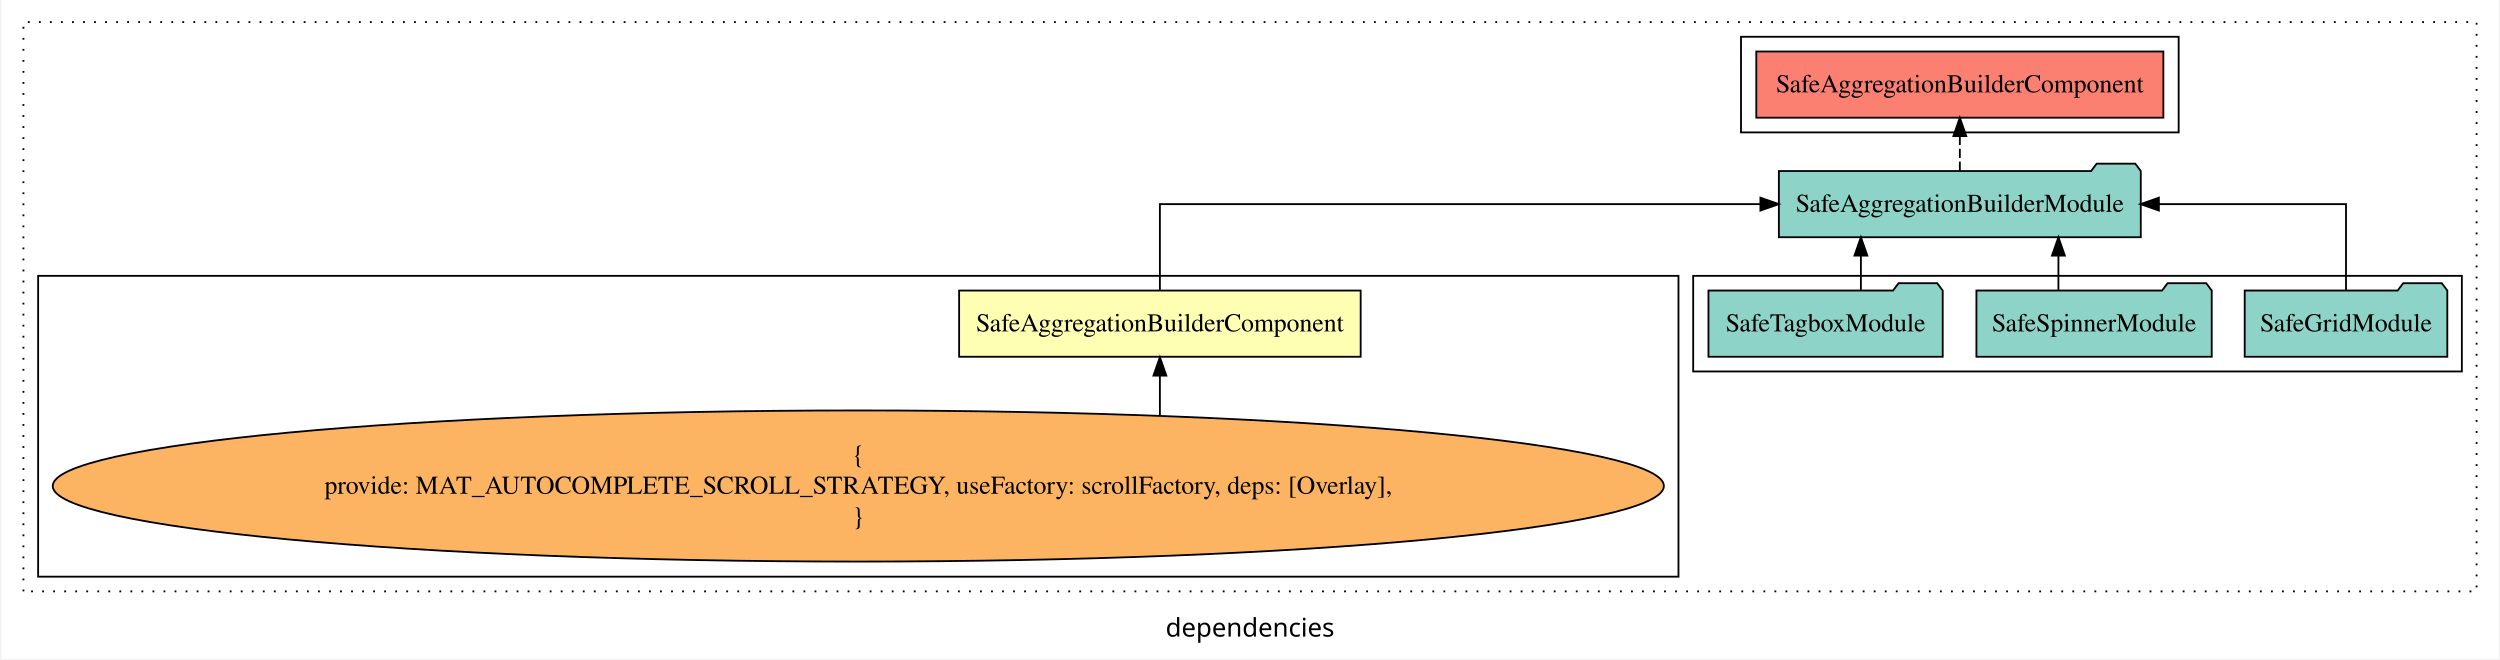
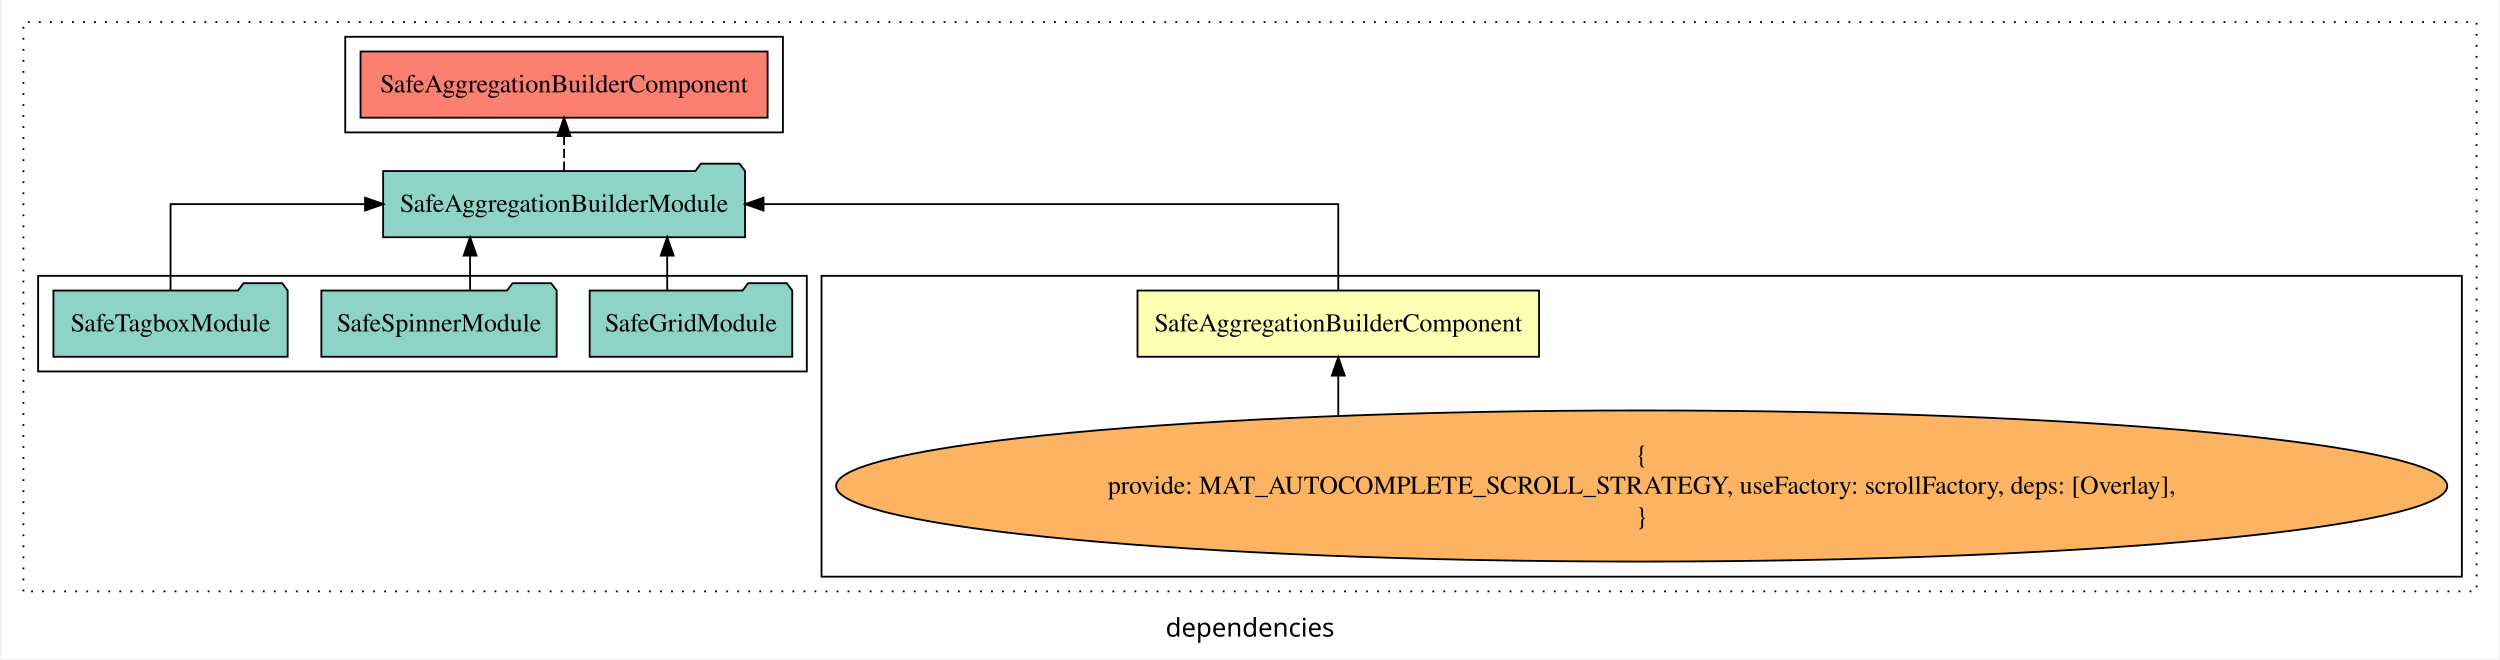
<svg xmlns="http://www.w3.org/2000/svg" width="1358pt" height="358pt" viewBox="0.00 0.00 1358.00 358.39">
  <g id="graph0" class="graph" transform="scale(1 1) rotate(0) translate(4 354.39)">
    <polygon fill="white" stroke="transparent" points="-4,4 -4,-354.39 1354,-354.39 1354,4 -4,4" />
    <text text-anchor="middle" x="675" y="-8.2" font-family="sans-serif" font-size="14.00">dependencies</text>
    <g id="clust1" class="cluster">
      <polygon fill="none" stroke="black" stroke-dasharray="1,5" points="8,-32.8 8,-342.39 1342,-342.39 1342,-32.8 8,-32.8" />
    </g>
+     <g id="clust3" class="cluster">
+       <polygon fill="none" stroke="black" points="442,-40.8 442,-204.39 1334,-204.39 1334,-40.8 442,-40.8" />
+     </g>
    <g id="clust4" class="cluster">
-       <polygon fill="none" stroke="black" points="916,-152.39 916,-204.39 1334,-204.39 1334,-152.39 916,-152.39" />
+       <polygon fill="none" stroke="black" points="16,-152.39 16,-204.39 434,-204.39 434,-152.39 16,-152.39" />
    </g>
    <g id="clust5" class="cluster">
-       <polygon fill="none" stroke="black" points="942,-282.39 942,-334.39 1180,-334.39 1180,-282.39 942,-282.39" />
-     </g>
-     <g id="clust3" class="cluster">
-       <polygon fill="none" stroke="black" points="16,-40.8 16,-204.39 908,-204.39 908,-40.8 16,-40.8" />
+       <polygon fill="none" stroke="black" points="183,-282.39 183,-334.39 421,-334.39 421,-282.39 183,-282.39" />
    </g>
    <g id="node1" class="node">
-       <polygon fill="#ffffb3" stroke="black" points="735.18,-196.39 516.82,-196.39 516.82,-160.39 735.18,-160.39 735.18,-196.39" />
-       <text text-anchor="middle" x="626" y="-174.19" font-family="Times,serif" font-size="14.00">SafeAggregationBuilderComponent</text>
+       <polygon fill="#ffffb3" stroke="black" points="832.18,-196.39 613.82,-196.39 613.82,-160.39 832.18,-160.39 832.18,-196.39" />
+       <text text-anchor="middle" x="723" y="-174.19" font-family="Times,serif" font-size="14.00">SafeAggregationBuilderComponent</text>
    </g>
    <g id="node2" class="node">
-       <polygon fill="#8dd3c7" stroke="black" points="1159.4,-261.39 1156.4,-265.39 1135.4,-265.39 1132.4,-261.39 962.6,-261.39 962.6,-225.39 1159.4,-225.39 1159.4,-261.39" />
-       <text text-anchor="middle" x="1061" y="-239.19" font-family="Times,serif" font-size="14.00">SafeAggregationBuilderModule</text>
+       <polygon fill="#8dd3c7" stroke="black" points="400.4,-261.39 397.4,-265.39 376.4,-265.39 373.4,-261.39 203.6,-261.39 203.6,-225.39 400.4,-225.39 400.4,-261.39" />
+       <text text-anchor="middle" x="302" y="-239.19" font-family="Times,serif" font-size="14.00">SafeAggregationBuilderModule</text>
    </g>
    <g id="edge1" class="edge">
-       <path fill="none" stroke="black" d="M626,-196.5C626,-215.73 626,-243.39 626,-243.39 626,-243.39 952.56,-243.39 952.56,-243.39" />
-       <polygon fill="black" stroke="black" points="952.56,-246.89 962.56,-243.39 952.56,-239.89 952.56,-246.89" />
+       <path fill="none" stroke="black" d="M723,-196.5C723,-215.73 723,-243.39 723,-243.39 723,-243.39 410.44,-243.39 410.44,-243.39" />
+       <polygon fill="black" stroke="black" points="410.44,-239.89 400.44,-243.39 410.44,-246.89 410.44,-239.89" />
    </g>
    <g id="node7" class="node">
-       <polygon fill="#fb8072" stroke="black" points="1171.68,-326.39 950.32,-326.39 950.32,-290.39 1171.68,-290.39 1171.68,-326.39" />
-       <text text-anchor="middle" x="1061" y="-304.19" font-family="Times,serif" font-size="14.00">SafeAggregationBuilderComponent </text>
+       <polygon fill="#fb8072" stroke="black" points="412.68,-326.39 191.32,-326.39 191.32,-290.39 412.68,-290.39 412.68,-326.39" />
+       <text text-anchor="middle" x="302" y="-304.19" font-family="Times,serif" font-size="14.00">SafeAggregationBuilderComponent </text>
    </g>
    <g id="edge6" class="edge">
-       <path fill="none" stroke="black" stroke-dasharray="5,2" d="M1061,-261.5C1061,-261.5 1061,-280.38 1061,-280.38" />
-       <polygon fill="black" stroke="black" points="1057.5,-280.38 1061,-290.38 1064.5,-280.38 1057.5,-280.38" />
+       <path fill="none" stroke="black" stroke-dasharray="5,2" d="M302,-261.5C302,-261.5 302,-280.38 302,-280.38" />
+       <polygon fill="black" stroke="black" points="298.5,-280.38 302,-290.38 305.5,-280.38 298.5,-280.38" />
    </g>
    <g id="node3" class="node">
-       <ellipse fill="#fdb462" stroke="black" cx="462" cy="-90.1" rx="438.07" ry="41.09" />
-       <text text-anchor="middle" x="462" y="-102.7" font-family="Times,serif" font-size="14.00">{</text>
-       <text text-anchor="middle" x="462" y="-85.9" font-family="Times,serif" font-size="14.00">    provide: MAT_AUTOCOMPLETE_SCROLL_STRATEGY, useFactory: scrollFactory, deps: [Overlay],</text>
-       <text text-anchor="middle" x="462" y="-69.1" font-family="Times,serif" font-size="14.00">}</text>
+       <ellipse fill="#fdb462" stroke="black" cx="888" cy="-90.1" rx="438.07" ry="41.09" />
+       <text text-anchor="middle" x="888" y="-102.7" font-family="Times,serif" font-size="14.00">{</text>
+       <text text-anchor="middle" x="888" y="-85.9" font-family="Times,serif" font-size="14.00">    provide: MAT_AUTOCOMPLETE_SCROLL_STRATEGY, useFactory: scrollFactory, deps: [Overlay],</text>
+       <text text-anchor="middle" x="888" y="-69.1" font-family="Times,serif" font-size="14.00">}</text>
    </g>
    <g id="edge2" class="edge">
-       <path fill="none" stroke="black" d="M626,-128.57C626,-128.57 626,-150.13 626,-150.13" />
-       <polygon fill="black" stroke="black" points="622.5,-150.13 626,-160.13 629.5,-150.13 622.5,-150.13" />
+       <path fill="none" stroke="black" d="M723,-128.57C723,-128.57 723,-150.13 723,-150.13" />
+       <polygon fill="black" stroke="black" points="719.5,-150.13 723,-160.13 726.5,-150.13 719.5,-150.13" />
    </g>
    <g id="node4" class="node">
-       <polygon fill="#8dd3c7" stroke="black" points="1326.09,-196.39 1323.09,-200.39 1302.09,-200.39 1299.09,-196.39 1215.91,-196.39 1215.91,-160.39 1326.09,-160.39 1326.09,-196.39" />
-       <text text-anchor="middle" x="1271" y="-174.19" font-family="Times,serif" font-size="14.00">SafeGridModule</text>
+       <polygon fill="#8dd3c7" stroke="black" points="426.09,-196.39 423.09,-200.39 402.09,-200.39 399.09,-196.39 315.91,-196.39 315.91,-160.39 426.09,-160.39 426.09,-196.39" />
+       <text text-anchor="middle" x="371" y="-174.19" font-family="Times,serif" font-size="14.00">SafeGridModule</text>
    </g>
    <g id="edge3" class="edge">
-       <path fill="none" stroke="black" d="M1271,-196.5C1271,-215.73 1271,-243.39 1271,-243.39 1271,-243.39 1169.24,-243.39 1169.24,-243.39" />
-       <polygon fill="black" stroke="black" points="1169.24,-239.89 1159.24,-243.39 1169.24,-246.89 1169.24,-239.89" />
+       <path fill="none" stroke="black" d="M358.08,-196.5C358.08,-196.5 358.08,-215.38 358.08,-215.38" />
+       <polygon fill="black" stroke="black" points="354.58,-215.38 358.08,-225.38 361.58,-215.38 354.58,-215.38" />
    </g>
    <g id="node5" class="node">
-       <polygon fill="#8dd3c7" stroke="black" points="1197.98,-196.39 1194.98,-200.39 1173.98,-200.39 1170.98,-196.39 1070.02,-196.39 1070.02,-160.39 1197.98,-160.39 1197.98,-196.39" />
-       <text text-anchor="middle" x="1134" y="-174.19" font-family="Times,serif" font-size="14.00">SafeSpinnerModule</text>
+       <polygon fill="#8dd3c7" stroke="black" points="297.98,-196.39 294.98,-200.39 273.98,-200.39 270.98,-196.39 170.02,-196.39 170.02,-160.39 297.98,-160.39 297.98,-196.39" />
+       <text text-anchor="middle" x="234" y="-174.19" font-family="Times,serif" font-size="14.00">SafeSpinnerModule</text>
    </g>
    <g id="edge4" class="edge">
-       <path fill="none" stroke="black" d="M1114.61,-196.5C1114.61,-196.5 1114.61,-215.38 1114.61,-215.38" />
-       <polygon fill="black" stroke="black" points="1111.11,-215.38 1114.61,-225.38 1118.11,-215.38 1111.11,-215.38" />
+       <path fill="none" stroke="black" d="M250.89,-196.5C250.89,-196.5 250.89,-215.38 250.89,-215.38" />
+       <polygon fill="black" stroke="black" points="247.39,-215.38 250.89,-225.38 254.39,-215.38 247.39,-215.38" />
    </g>
    <g id="node6" class="node">
-       <polygon fill="#8dd3c7" stroke="black" points="1051.69,-196.39 1048.69,-200.39 1027.69,-200.39 1024.69,-196.39 924.31,-196.39 924.31,-160.39 1051.69,-160.39 1051.69,-196.39" />
-       <text text-anchor="middle" x="988" y="-174.19" font-family="Times,serif" font-size="14.00">SafeTagboxModule</text>
+       <polygon fill="#8dd3c7" stroke="black" points="151.69,-196.39 148.69,-200.39 127.69,-200.39 124.69,-196.39 24.31,-196.39 24.31,-160.39 151.69,-160.39 151.69,-196.39" />
+       <text text-anchor="middle" x="88" y="-174.19" font-family="Times,serif" font-size="14.00">SafeTagboxModule</text>
    </g>
    <g id="edge5" class="edge">
-       <path fill="none" stroke="black" d="M1007.2,-196.5C1007.2,-196.5 1007.2,-215.38 1007.2,-215.38" />
-       <polygon fill="black" stroke="black" points="1003.7,-215.38 1007.2,-225.38 1010.7,-215.38 1003.7,-215.38" />
+       <path fill="none" stroke="black" d="M88,-196.5C88,-215.73 88,-243.39 88,-243.39 88,-243.39 193.77,-243.39 193.77,-243.39" />
+       <polygon fill="black" stroke="black" points="193.77,-246.89 203.77,-243.39 193.77,-239.89 193.77,-246.89" />
    </g>
  </g>
</svg>
